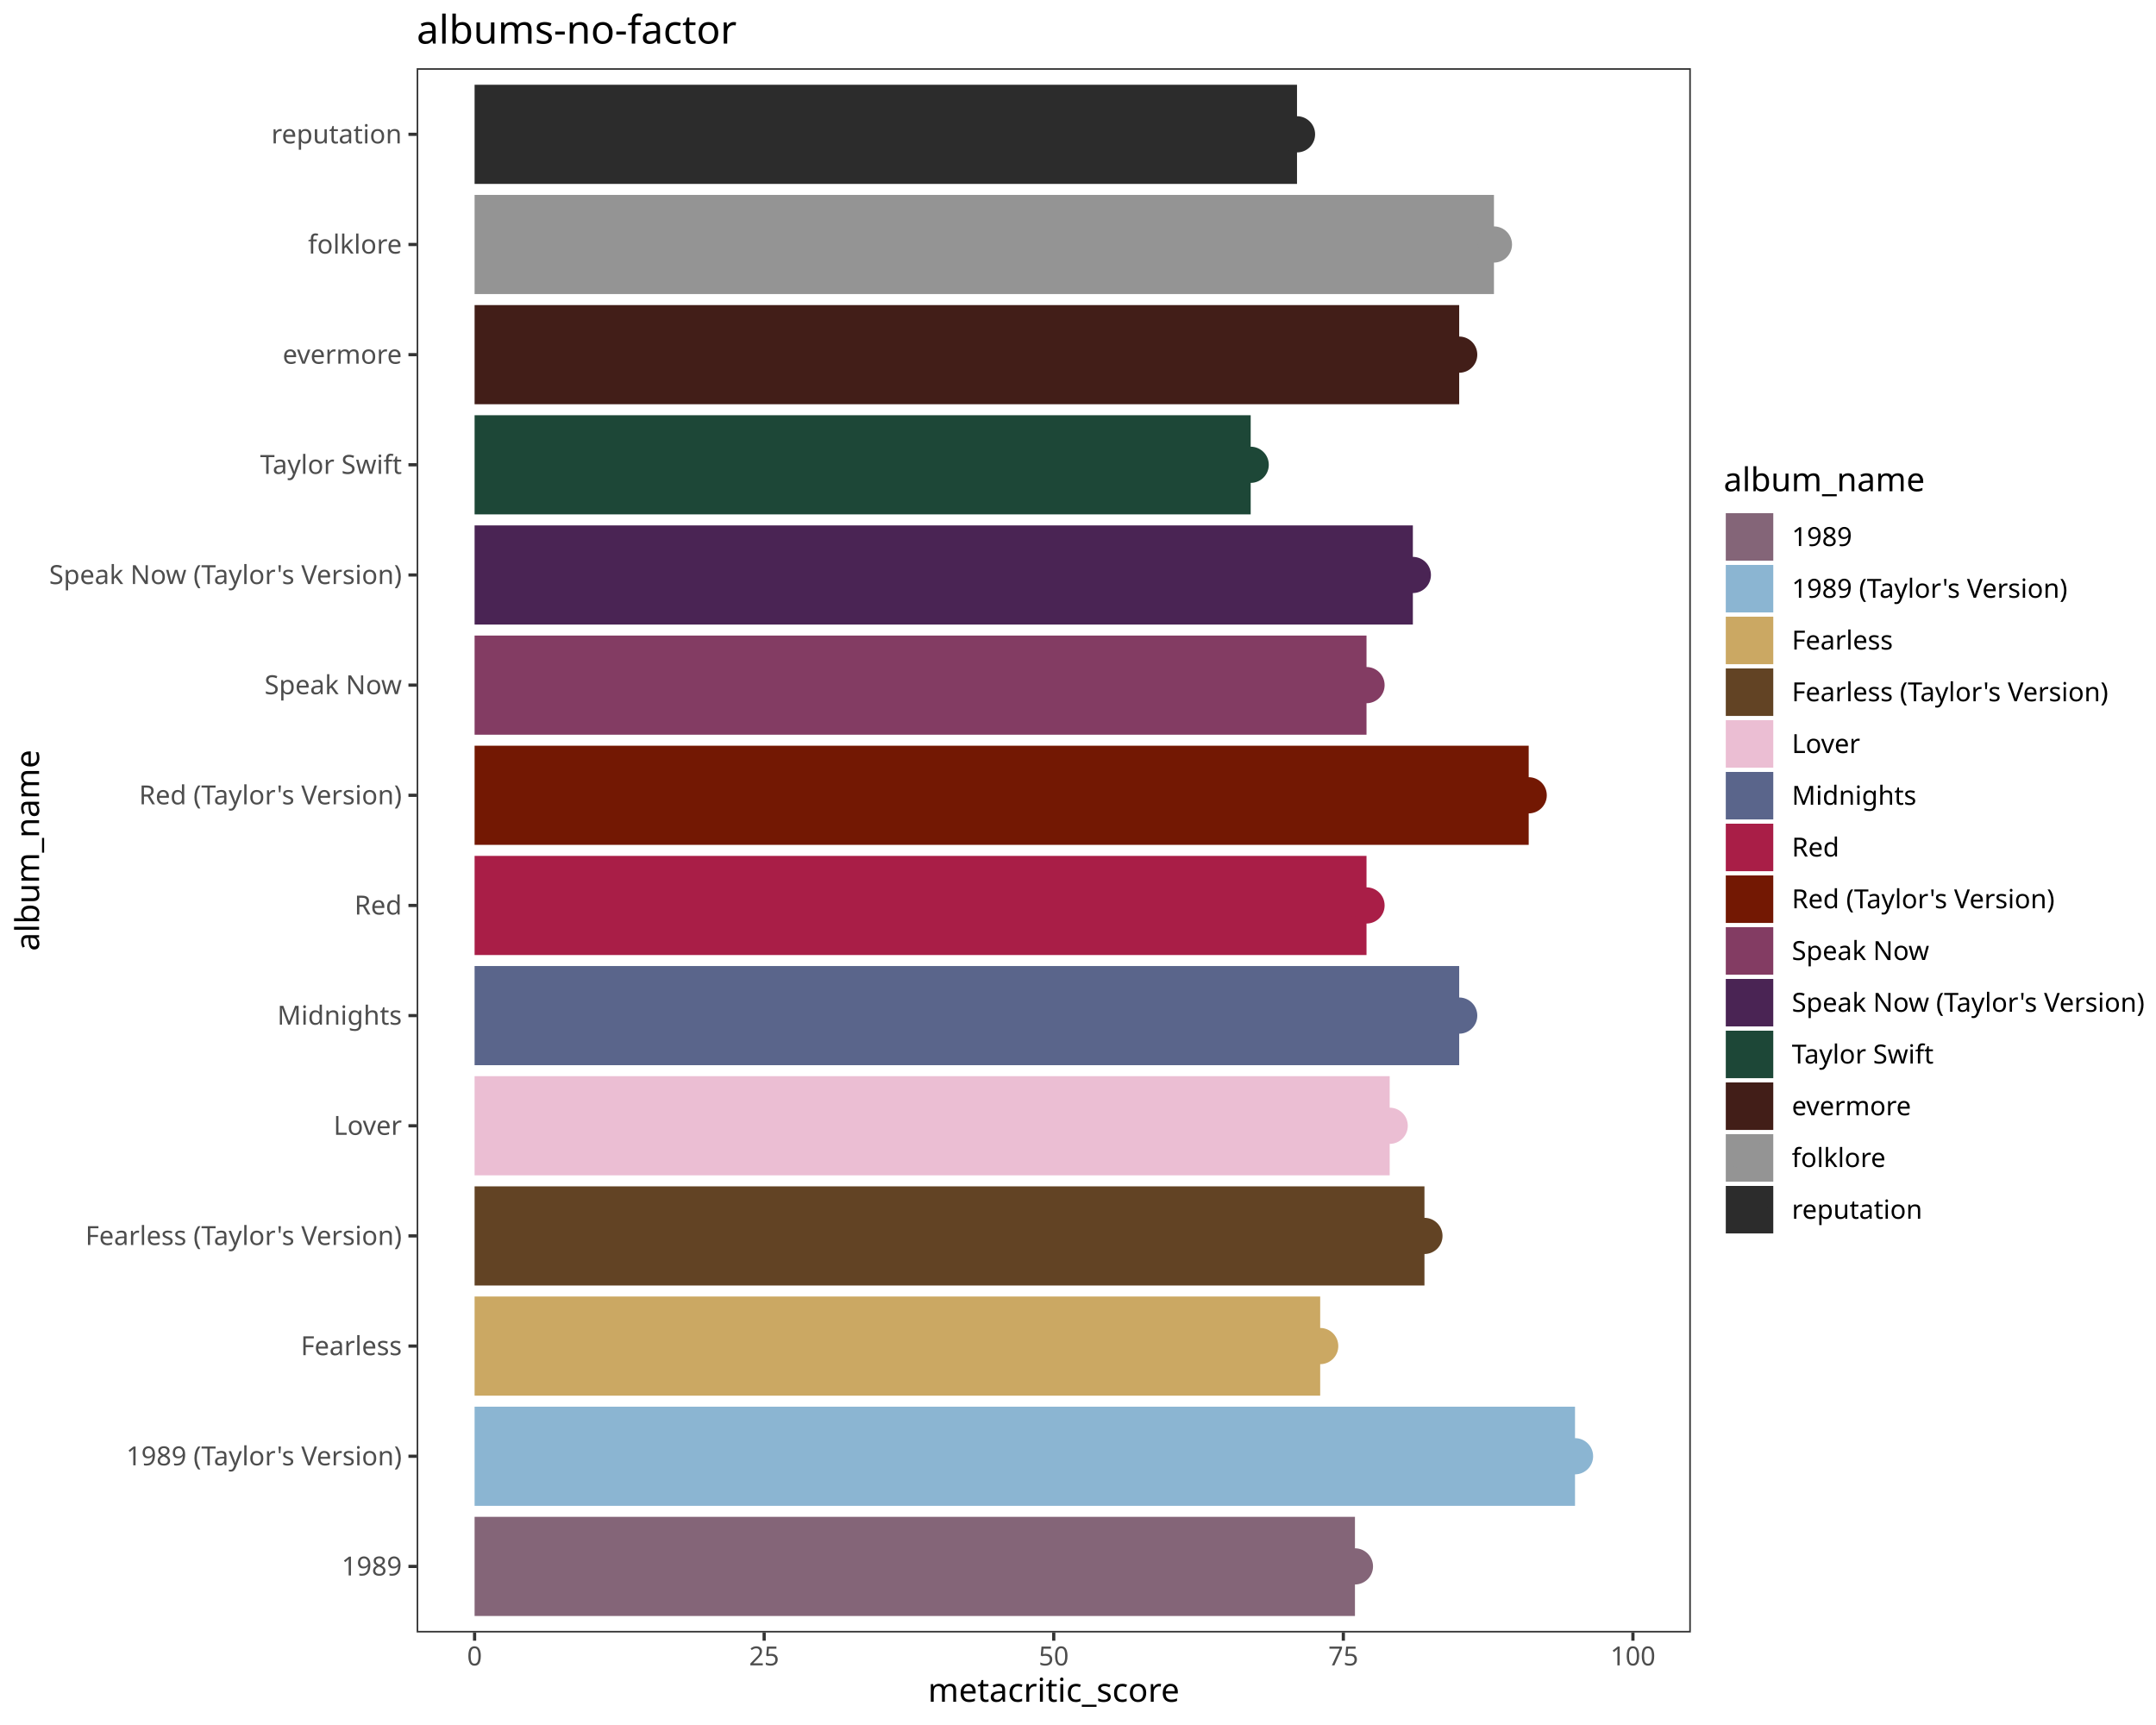
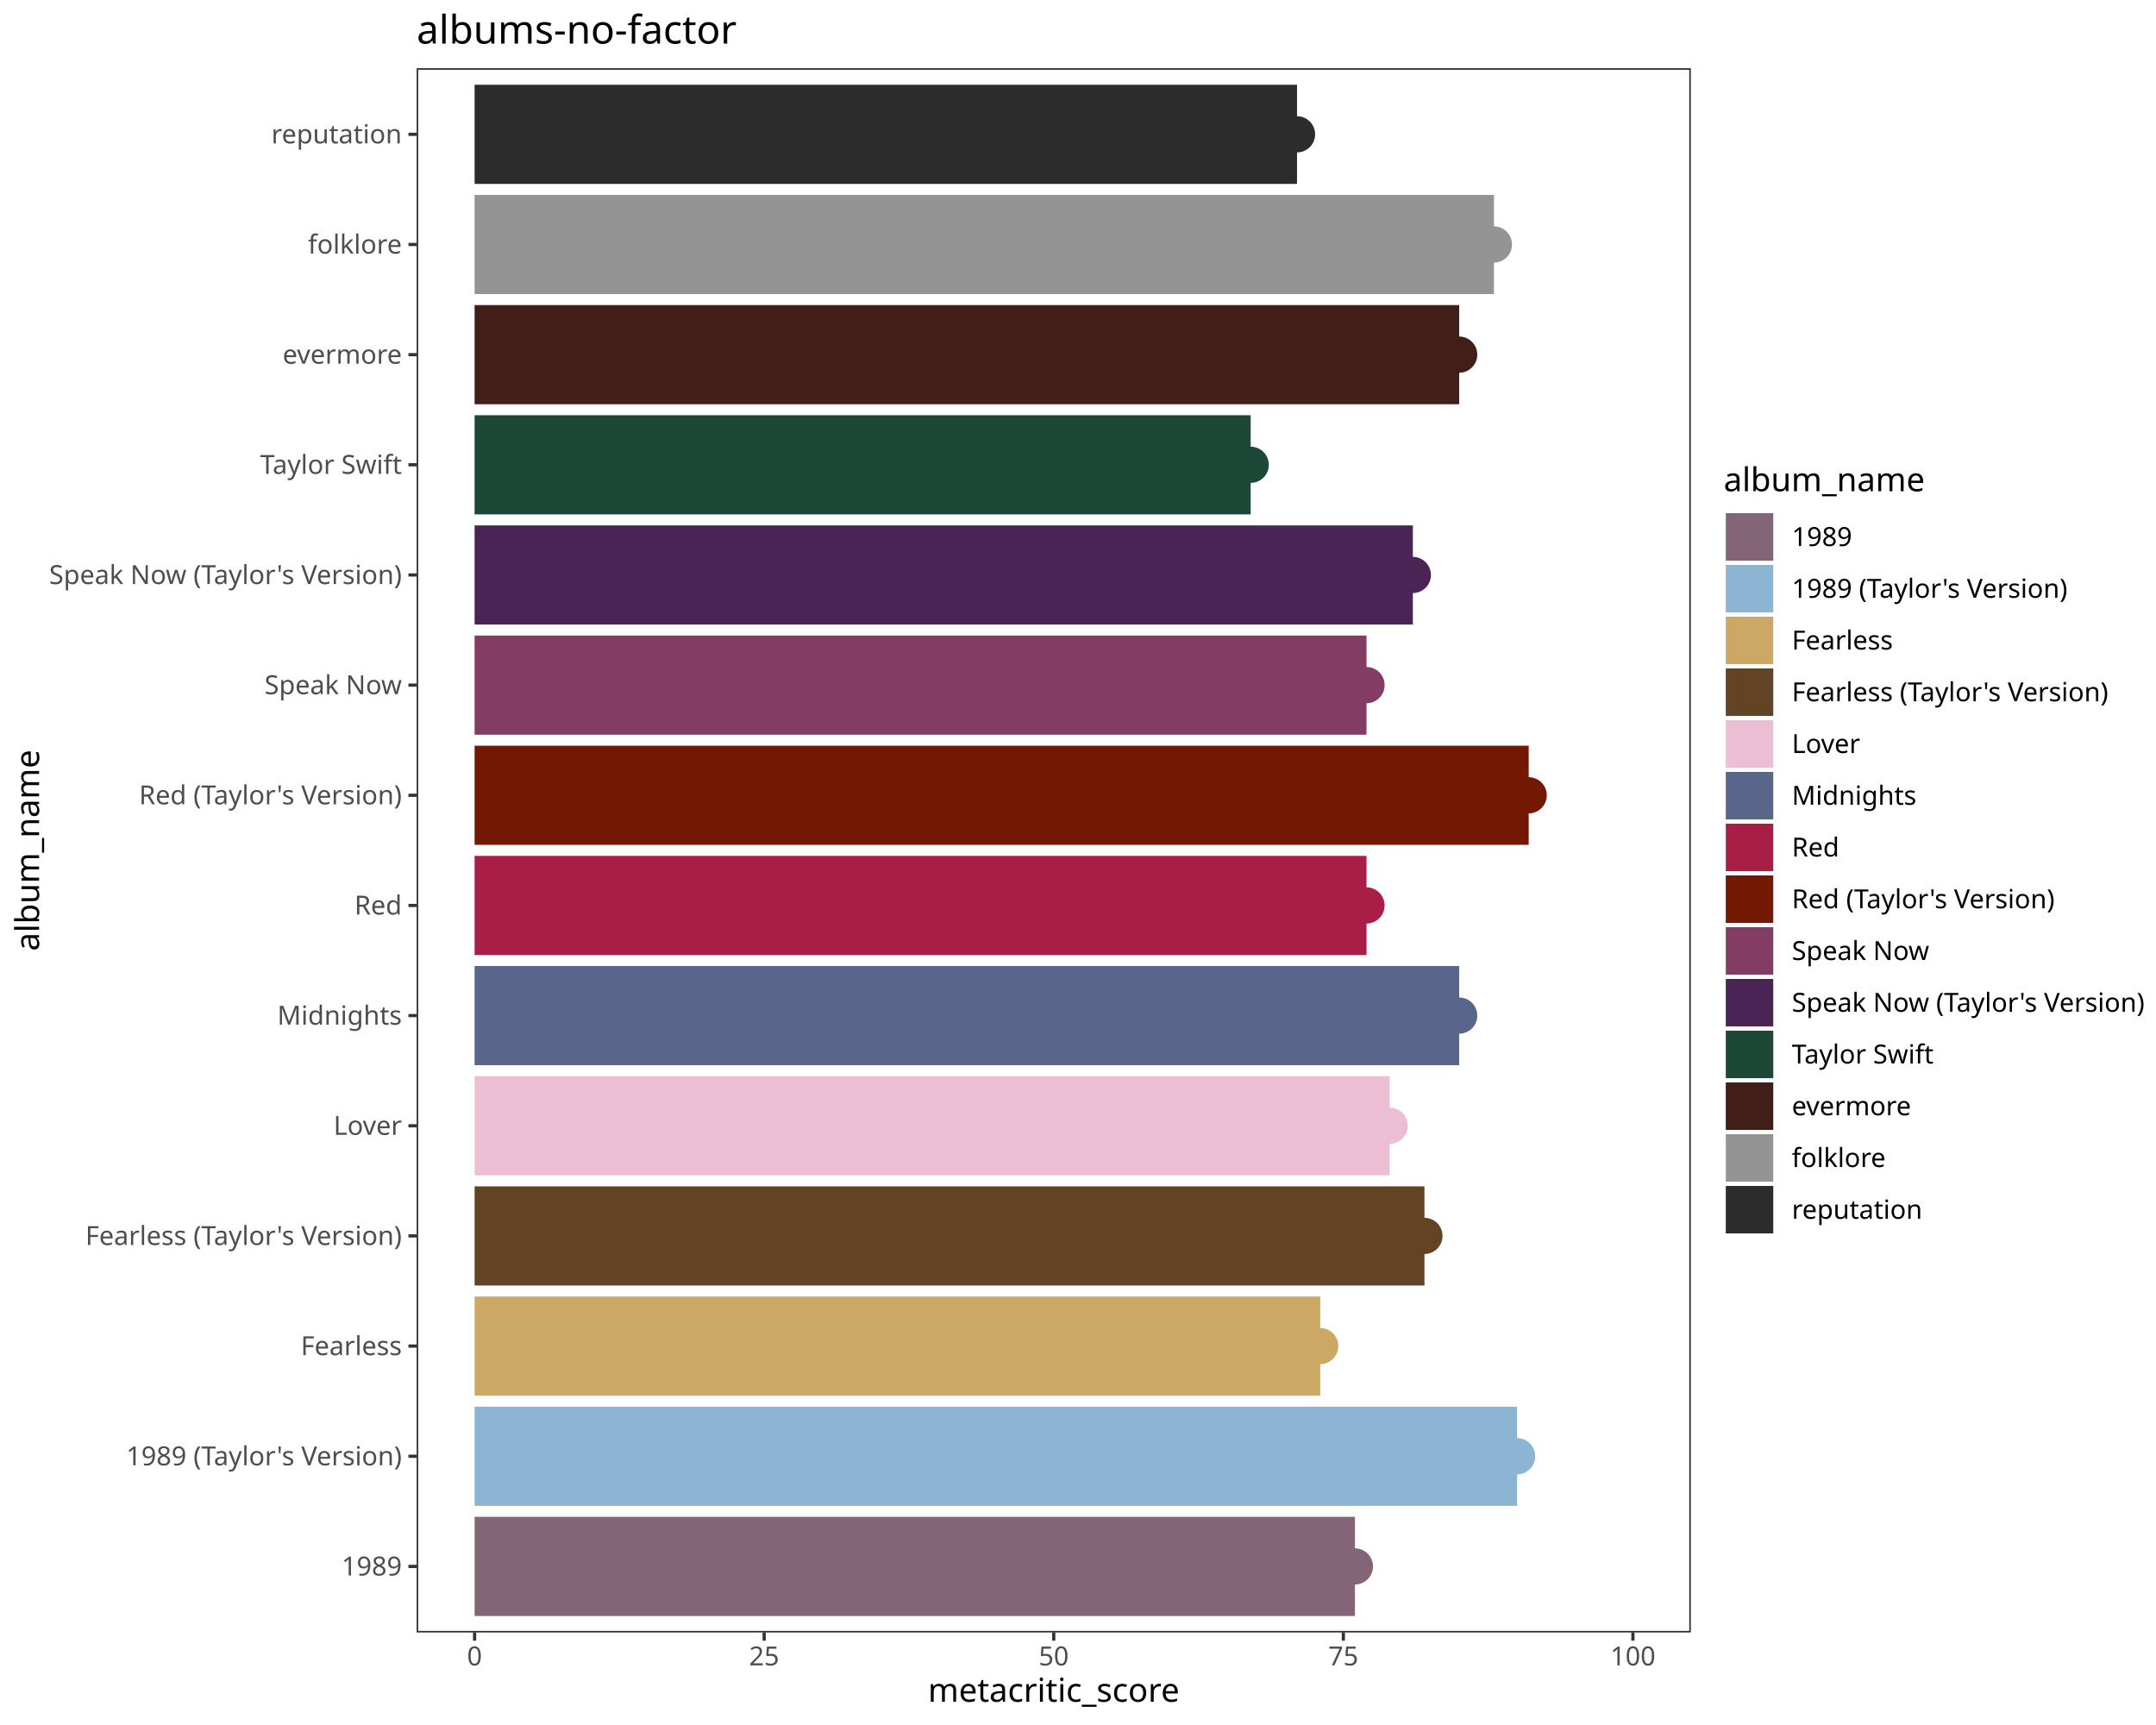
<svg xmlns="http://www.w3.org/2000/svg" class="svglite" data-engine-version="2.0" width="720.00pt" height="576.00pt" viewBox="0 0 720.00 576.00">
  <defs>
    <style type="text/css">
    .svglite line, .svglite polyline, .svglite polygon, .svglite path, .svglite rect, .svglite circle {
      fill: none;
      stroke: #000000;
      stroke-linecap: round;
      stroke-linejoin: round;
      stroke-miterlimit: 10.00;
    }
  </style>
  </defs>
  <rect width="100%" height="100%" style="stroke: none; fill: #FFFFFF;" />
  <defs>
    <clipPath id="cpMC4wMHw3MjAuMDB8MC4wMHw1NzYuMDA=">
      <rect x="0.00" y="0.00" width="720.00" height="576.00" />
    </clipPath>
  </defs>
  <g clip-path="url(#cpMC4wMHw3MjAuMDB8MC4wMHw1NzYuMDA=)">
    <rect x="0.00" y="0.00" width="720.00" height="576.00" style="stroke-width: 1.07; stroke: #FFFFFF; fill: #FFFFFF;" />
  </g>
  <defs>
    <clipPath id="cpMTM5LjE0fDU2NC42NnwyMi43OHw1NDUuMTE=">
      <rect x="139.14" y="22.78" width="425.52" height="522.33" />
    </clipPath>
  </defs>
  <g clip-path="url(#cpMTM5LjE0fDU2NC42NnwyMi43OHw1NDUuMTE=)">
    <rect x="139.14" y="22.78" width="425.52" height="522.33" style="stroke-width: 1.07; stroke: none; fill: #FFFFFF;" />
    <rect x="158.49" y="138.65" width="259.18" height="33.11" style="stroke-width: 1.07; stroke: none; stroke-linecap: butt; stroke-linejoin: miter; fill: #1D4737;" />
    <rect x="158.49" y="432.92" width="282.39" height="33.11" style="stroke-width: 1.07; stroke: none; stroke-linecap: butt; stroke-linejoin: miter; fill: #CBA863;" />
    <rect x="158.49" y="212.22" width="297.86" height="33.11" style="stroke-width: 1.07; stroke: none; stroke-linecap: butt; stroke-linejoin: miter; fill: #833C63;" />
    <rect x="158.49" y="285.79" width="297.86" height="33.11" style="stroke-width: 1.07; stroke: none; stroke-linecap: butt; stroke-linejoin: miter; fill: #A91E47;" />
    <rect x="158.49" y="506.49" width="294.00" height="33.11" style="stroke-width: 1.07; stroke: none; stroke-linecap: butt; stroke-linejoin: miter; fill: #846578;" />
    <rect x="158.49" y="28.30" width="274.65" height="33.11" style="stroke-width: 1.07; stroke: none; stroke-linecap: butt; stroke-linejoin: miter; fill: #2C2C2C;" />
    <rect x="158.49" y="359.35" width="305.60" height="33.11" style="stroke-width: 1.07; stroke: none; stroke-linecap: butt; stroke-linejoin: miter; fill: #EBBED3;" />
    <rect x="158.49" y="65.08" width="340.42" height="33.11" style="stroke-width: 1.07; stroke: none; stroke-linecap: butt; stroke-linejoin: miter; fill: #949494;" />
    <rect x="158.49" y="101.87" width="328.81" height="33.11" style="stroke-width: 1.07; stroke: none; stroke-linecap: butt; stroke-linejoin: miter; fill: #421E18;" />
    <rect x="158.49" y="396.14" width="317.21" height="33.11" style="stroke-width: 1.07; stroke: none; stroke-linecap: butt; stroke-linejoin: miter; fill: #624324;" />
    <rect x="158.49" y="249.00" width="352.02" height="33.11" style="stroke-width: 1.07; stroke: none; stroke-linecap: butt; stroke-linejoin: miter; fill: #731803;" />
    <rect x="158.49" y="322.57" width="328.81" height="33.11" style="stroke-width: 1.07; stroke: none; stroke-linecap: butt; stroke-linejoin: miter; fill: #5A658B;" />
    <rect x="158.49" y="175.44" width="313.34" height="33.11" style="stroke-width: 1.07; stroke: none; stroke-linecap: butt; stroke-linejoin: miter; fill: #4A2454;" />
-     <rect x="158.49" y="469.71" width="367.49" height="33.11" style="stroke-width: 1.07; stroke: none; stroke-linecap: butt; stroke-linejoin: miter; fill: #8BB5D2;" />
+     <rect x="158.49" y="469.71" width="348.15" height="33.11" style="stroke-width: 1.07; stroke: none; stroke-linecap: butt; stroke-linejoin: miter; fill: #8BB5D2;" />
    <circle cx="417.67" cy="155.20" r="5.69" style="stroke-width: 0.71; stroke: #1D4737; fill: #1D4737;" />
    <circle cx="440.88" cy="449.47" r="5.69" style="stroke-width: 0.71; stroke: #CBA863; fill: #CBA863;" />
    <circle cx="456.35" cy="228.77" r="5.69" style="stroke-width: 0.71; stroke: #833C63; fill: #833C63;" />
    <circle cx="456.35" cy="302.34" r="5.69" style="stroke-width: 0.71; stroke: #A91E47; fill: #A91E47;" />
    <circle cx="452.48" cy="523.04" r="5.69" style="stroke-width: 0.71; stroke: #846578; fill: #846578;" />
    <circle cx="433.14" cy="44.85" r="5.69" style="stroke-width: 0.71; stroke: #2C2C2C; fill: #2C2C2C;" />
    <circle cx="464.09" cy="375.91" r="5.69" style="stroke-width: 0.71; stroke: #EBBED3; fill: #EBBED3;" />
    <circle cx="498.90" cy="81.64" r="5.69" style="stroke-width: 0.71; stroke: #949494; fill: #949494;" />
    <circle cx="487.30" cy="118.42" r="5.69" style="stroke-width: 0.71; stroke: #421E18; fill: #421E18;" />
    <circle cx="475.69" cy="412.69" r="5.69" style="stroke-width: 0.71; stroke: #624324; fill: #624324;" />
    <circle cx="510.51" cy="265.56" r="5.69" style="stroke-width: 0.71; stroke: #731803; fill: #731803;" />
    <circle cx="487.30" cy="339.12" r="5.69" style="stroke-width: 0.71; stroke: #5A658B; fill: #5A658B;" />
    <circle cx="471.82" cy="191.99" r="5.69" style="stroke-width: 0.71; stroke: #4A2454; fill: #4A2454;" />
-     <circle cx="525.98" cy="486.26" r="5.69" style="stroke-width: 0.71; stroke: #8BB5D2; fill: #8BB5D2;" />
+     <circle cx="506.64" cy="486.26" r="5.69" style="stroke-width: 0.71; stroke: #8BB5D2; fill: #8BB5D2;" />
    <rect x="139.14" y="22.78" width="425.52" height="522.33" style="stroke-width: 1.07; stroke: #333333;" />
  </g>
  <g clip-path="url(#cpMC4wMHw3MjAuMDB8MC4wMHw1NzYuMDA=)">
    <text x="134.21" y="526.07" text-anchor="end" style="font-size: 8.80px; fill: #4D4D4D; font-family: sans;" textLength="19.58px" lengthAdjust="spacingAndGlyphs">1989</text>
    <text x="134.21" y="489.29" text-anchor="end" style="font-size: 8.80px; fill: #4D4D4D; font-family: sans;" textLength="90.71px" lengthAdjust="spacingAndGlyphs">1989 (Taylor's Version)</text>
    <text x="134.21" y="452.50" text-anchor="end" style="font-size: 8.80px; fill: #4D4D4D; font-family: sans;" textLength="33.75px" lengthAdjust="spacingAndGlyphs">Fearless</text>
    <text x="134.21" y="415.72" text-anchor="end" style="font-size: 8.80px; fill: #4D4D4D; font-family: sans;" textLength="104.88px" lengthAdjust="spacingAndGlyphs">Fearless (Taylor's Version)</text>
    <text x="134.21" y="378.94" text-anchor="end" style="font-size: 8.80px; fill: #4D4D4D; font-family: sans;" textLength="22.02px" lengthAdjust="spacingAndGlyphs">Lover</text>
    <text x="134.21" y="342.15" text-anchor="end" style="font-size: 8.80px; fill: #4D4D4D; font-family: sans;" textLength="37.67px" lengthAdjust="spacingAndGlyphs">Midnights</text>
    <text x="134.21" y="305.37" text-anchor="end" style="font-size: 8.80px; fill: #4D4D4D; font-family: sans;" textLength="16.15px" lengthAdjust="spacingAndGlyphs">Red</text>
    <text x="134.21" y="268.58" text-anchor="end" style="font-size: 8.80px; fill: #4D4D4D; font-family: sans;" textLength="87.27px" lengthAdjust="spacingAndGlyphs">Red (Taylor's Version)</text>
    <text x="134.21" y="231.80" text-anchor="end" style="font-size: 8.80px; fill: #4D4D4D; font-family: sans;" textLength="45.01px" lengthAdjust="spacingAndGlyphs">Speak Now</text>
    <text x="134.21" y="195.02" text-anchor="end" style="font-size: 8.80px; fill: #4D4D4D; font-family: sans;" textLength="116.14px" lengthAdjust="spacingAndGlyphs">Speak Now (Taylor's Version)</text>
    <text x="134.21" y="158.23" text-anchor="end" style="font-size: 8.80px; fill: #4D4D4D; font-family: sans;" textLength="45.97px" lengthAdjust="spacingAndGlyphs">Taylor Swift</text>
    <text x="134.21" y="121.45" text-anchor="end" style="font-size: 8.80px; fill: #4D4D4D; font-family: sans;" textLength="37.18px" lengthAdjust="spacingAndGlyphs">evermore</text>
    <text x="134.21" y="84.67" text-anchor="end" style="font-size: 8.80px; fill: #4D4D4D; font-family: sans;" textLength="28.37px" lengthAdjust="spacingAndGlyphs">folklore</text>
    <text x="134.21" y="47.88" text-anchor="end" style="font-size: 8.80px; fill: #4D4D4D; font-family: sans;" textLength="39.14px" lengthAdjust="spacingAndGlyphs">reputation</text>
    <polyline points="136.40,523.04 139.14,523.04 " style="stroke-width: 1.07; stroke: #333333; stroke-linecap: butt;" />
    <polyline points="136.40,486.26 139.14,486.26 " style="stroke-width: 1.07; stroke: #333333; stroke-linecap: butt;" />
    <polyline points="136.40,449.47 139.14,449.47 " style="stroke-width: 1.07; stroke: #333333; stroke-linecap: butt;" />
    <polyline points="136.40,412.69 139.14,412.69 " style="stroke-width: 1.07; stroke: #333333; stroke-linecap: butt;" />
    <polyline points="136.40,375.91 139.14,375.91 " style="stroke-width: 1.07; stroke: #333333; stroke-linecap: butt;" />
    <polyline points="136.40,339.12 139.14,339.12 " style="stroke-width: 1.07; stroke: #333333; stroke-linecap: butt;" />
    <polyline points="136.40,302.34 139.14,302.34 " style="stroke-width: 1.07; stroke: #333333; stroke-linecap: butt;" />
    <polyline points="136.40,265.56 139.14,265.56 " style="stroke-width: 1.07; stroke: #333333; stroke-linecap: butt;" />
    <polyline points="136.40,228.77 139.14,228.77 " style="stroke-width: 1.07; stroke: #333333; stroke-linecap: butt;" />
    <polyline points="136.40,191.99 139.14,191.99 " style="stroke-width: 1.07; stroke: #333333; stroke-linecap: butt;" />
    <polyline points="136.40,155.20 139.14,155.20 " style="stroke-width: 1.07; stroke: #333333; stroke-linecap: butt;" />
    <polyline points="136.40,118.42 139.14,118.42 " style="stroke-width: 1.07; stroke: #333333; stroke-linecap: butt;" />
    <polyline points="136.40,81.64 139.14,81.64 " style="stroke-width: 1.07; stroke: #333333; stroke-linecap: butt;" />
    <polyline points="136.40,44.85 139.14,44.85 " style="stroke-width: 1.07; stroke: #333333; stroke-linecap: butt;" />
    <polyline points="158.49,547.85 158.49,545.11 " style="stroke-width: 1.07; stroke: #333333; stroke-linecap: butt;" />
    <polyline points="255.19,547.85 255.19,545.11 " style="stroke-width: 1.07; stroke: #333333; stroke-linecap: butt;" />
    <polyline points="351.90,547.85 351.90,545.11 " style="stroke-width: 1.07; stroke: #333333; stroke-linecap: butt;" />
    <polyline points="448.61,547.85 448.61,545.11 " style="stroke-width: 1.07; stroke: #333333; stroke-linecap: butt;" />
    <polyline points="545.32,547.85 545.32,545.11 " style="stroke-width: 1.07; stroke: #333333; stroke-linecap: butt;" />
    <text x="158.49" y="556.10" text-anchor="middle" style="font-size: 8.80px; fill: #4D4D4D; font-family: sans;" textLength="4.89px" lengthAdjust="spacingAndGlyphs">0</text>
    <text x="255.19" y="556.10" text-anchor="middle" style="font-size: 8.80px; fill: #4D4D4D; font-family: sans;" textLength="9.79px" lengthAdjust="spacingAndGlyphs">25</text>
    <text x="351.90" y="556.10" text-anchor="middle" style="font-size: 8.80px; fill: #4D4D4D; font-family: sans;" textLength="9.79px" lengthAdjust="spacingAndGlyphs">50</text>
    <text x="448.61" y="556.10" text-anchor="middle" style="font-size: 8.80px; fill: #4D4D4D; font-family: sans;" textLength="9.79px" lengthAdjust="spacingAndGlyphs">75</text>
    <text x="545.32" y="556.10" text-anchor="middle" style="font-size: 8.80px; fill: #4D4D4D; font-family: sans;" textLength="14.68px" lengthAdjust="spacingAndGlyphs">100</text>
    <text x="351.90" y="568.24" text-anchor="middle" style="font-size: 11.00px; font-family: sans;" textLength="80.10px" lengthAdjust="spacingAndGlyphs">metacritic_score</text>
    <text transform="translate(13.05,283.95) rotate(-90)" text-anchor="middle" style="font-size: 11.00px; font-family: sans;" textLength="63.60px" lengthAdjust="spacingAndGlyphs">album_name</text>
    <rect x="575.62" y="155.32" width="138.90" height="257.25" style="stroke-width: 1.07; stroke: none; fill: #FFFFFF;" />
    <text x="575.62" y="164.03" style="font-size: 11.00px; font-family: sans;" textLength="63.60px" lengthAdjust="spacingAndGlyphs">album_name</text>
    <rect x="575.62" y="170.65" width="17.28" height="17.28" style="stroke-width: 1.07; stroke: none; fill: #FFFFFF;" />
    <rect x="576.33" y="171.36" width="15.86" height="15.86" style="stroke-width: 1.07; stroke: none; stroke-linecap: butt; stroke-linejoin: miter; fill: #846578;" />
    <circle cx="584.26" cy="179.29" r="5.69" style="stroke-width: 0.71; stroke: #846578; fill: #846578;" />
    <rect x="575.62" y="187.93" width="17.28" height="17.28" style="stroke-width: 1.07; stroke: none; fill: #FFFFFF;" />
    <rect x="576.33" y="188.64" width="15.86" height="15.86" style="stroke-width: 1.07; stroke: none; stroke-linecap: butt; stroke-linejoin: miter; fill: #8BB5D2;" />
    <circle cx="584.26" cy="196.57" r="5.69" style="stroke-width: 0.71; stroke: #8BB5D2; fill: #8BB5D2;" />
    <rect x="575.62" y="205.21" width="17.28" height="17.28" style="stroke-width: 1.07; stroke: none; fill: #FFFFFF;" />
    <rect x="576.33" y="205.92" width="15.86" height="15.86" style="stroke-width: 1.07; stroke: none; stroke-linecap: butt; stroke-linejoin: miter; fill: #CBA863;" />
    <circle cx="584.26" cy="213.85" r="5.69" style="stroke-width: 0.71; stroke: #CBA863; fill: #CBA863;" />
    <rect x="575.62" y="222.49" width="17.28" height="17.28" style="stroke-width: 1.07; stroke: none; fill: #FFFFFF;" />
    <rect x="576.33" y="223.20" width="15.86" height="15.86" style="stroke-width: 1.07; stroke: none; stroke-linecap: butt; stroke-linejoin: miter; fill: #624324;" />
    <circle cx="584.26" cy="231.13" r="5.69" style="stroke-width: 0.71; stroke: #624324; fill: #624324;" />
    <rect x="575.62" y="239.77" width="17.28" height="17.28" style="stroke-width: 1.07; stroke: none; fill: #FFFFFF;" />
    <rect x="576.33" y="240.48" width="15.86" height="15.86" style="stroke-width: 1.07; stroke: none; stroke-linecap: butt; stroke-linejoin: miter; fill: #EBBED3;" />
    <circle cx="584.26" cy="248.41" r="5.69" style="stroke-width: 0.71; stroke: #EBBED3; fill: #EBBED3;" />
    <rect x="575.62" y="257.05" width="17.28" height="17.28" style="stroke-width: 1.07; stroke: none; fill: #FFFFFF;" />
    <rect x="576.33" y="257.76" width="15.86" height="15.86" style="stroke-width: 1.07; stroke: none; stroke-linecap: butt; stroke-linejoin: miter; fill: #5A658B;" />
    <circle cx="584.26" cy="265.69" r="5.69" style="stroke-width: 0.71; stroke: #5A658B; fill: #5A658B;" />
    <rect x="575.62" y="274.33" width="17.28" height="17.28" style="stroke-width: 1.07; stroke: none; fill: #FFFFFF;" />
    <rect x="576.33" y="275.04" width="15.86" height="15.86" style="stroke-width: 1.07; stroke: none; stroke-linecap: butt; stroke-linejoin: miter; fill: #A91E47;" />
    <circle cx="584.26" cy="282.97" r="5.69" style="stroke-width: 0.71; stroke: #A91E47; fill: #A91E47;" />
    <rect x="575.62" y="291.61" width="17.28" height="17.28" style="stroke-width: 1.07; stroke: none; fill: #FFFFFF;" />
    <rect x="576.33" y="292.32" width="15.86" height="15.86" style="stroke-width: 1.07; stroke: none; stroke-linecap: butt; stroke-linejoin: miter; fill: #731803;" />
    <circle cx="584.26" cy="300.25" r="5.69" style="stroke-width: 0.71; stroke: #731803; fill: #731803;" />
    <rect x="575.62" y="308.89" width="17.28" height="17.28" style="stroke-width: 1.07; stroke: none; fill: #FFFFFF;" />
    <rect x="576.33" y="309.60" width="15.86" height="15.86" style="stroke-width: 1.07; stroke: none; stroke-linecap: butt; stroke-linejoin: miter; fill: #833C63;" />
    <circle cx="584.26" cy="317.53" r="5.69" style="stroke-width: 0.71; stroke: #833C63; fill: #833C63;" />
    <rect x="575.62" y="326.17" width="17.28" height="17.28" style="stroke-width: 1.07; stroke: none; fill: #FFFFFF;" />
    <rect x="576.33" y="326.88" width="15.86" height="15.86" style="stroke-width: 1.07; stroke: none; stroke-linecap: butt; stroke-linejoin: miter; fill: #4A2454;" />
    <circle cx="584.26" cy="334.81" r="5.69" style="stroke-width: 0.71; stroke: #4A2454; fill: #4A2454;" />
    <rect x="575.62" y="343.45" width="17.28" height="17.28" style="stroke-width: 1.07; stroke: none; fill: #FFFFFF;" />
    <rect x="576.33" y="344.16" width="15.86" height="15.86" style="stroke-width: 1.07; stroke: none; stroke-linecap: butt; stroke-linejoin: miter; fill: #1D4737;" />
    <circle cx="584.26" cy="352.09" r="5.69" style="stroke-width: 0.71; stroke: #1D4737; fill: #1D4737;" />
    <rect x="575.62" y="360.73" width="17.28" height="17.28" style="stroke-width: 1.07; stroke: none; fill: #FFFFFF;" />
    <rect x="576.33" y="361.44" width="15.86" height="15.86" style="stroke-width: 1.07; stroke: none; stroke-linecap: butt; stroke-linejoin: miter; fill: #421E18;" />
    <circle cx="584.26" cy="369.37" r="5.69" style="stroke-width: 0.71; stroke: #421E18; fill: #421E18;" />
    <rect x="575.62" y="378.01" width="17.28" height="17.28" style="stroke-width: 1.07; stroke: none; fill: #FFFFFF;" />
    <rect x="576.33" y="378.72" width="15.86" height="15.86" style="stroke-width: 1.07; stroke: none; stroke-linecap: butt; stroke-linejoin: miter; fill: #949494;" />
    <circle cx="584.26" cy="386.65" r="5.69" style="stroke-width: 0.71; stroke: #949494; fill: #949494;" />
    <rect x="575.62" y="395.29" width="17.28" height="17.28" style="stroke-width: 1.07; stroke: none; fill: #FFFFFF;" />
    <rect x="576.33" y="396.00" width="15.86" height="15.86" style="stroke-width: 1.07; stroke: none; stroke-linecap: butt; stroke-linejoin: miter; fill: #2C2C2C;" />
    <circle cx="584.26" cy="403.93" r="5.69" style="stroke-width: 0.71; stroke: #2C2C2C; fill: #2C2C2C;" />
    <text x="598.38" y="182.32" style="font-size: 8.80px; font-family: sans;" textLength="19.58px" lengthAdjust="spacingAndGlyphs">1989</text>
    <text x="598.38" y="199.60" style="font-size: 8.80px; font-family: sans;" textLength="90.71px" lengthAdjust="spacingAndGlyphs">1989 (Taylor's Version)</text>
    <text x="598.38" y="216.88" style="font-size: 8.80px; font-family: sans;" textLength="33.75px" lengthAdjust="spacingAndGlyphs">Fearless</text>
    <text x="598.38" y="234.16" style="font-size: 8.80px; font-family: sans;" textLength="104.88px" lengthAdjust="spacingAndGlyphs">Fearless (Taylor's Version)</text>
    <text x="598.38" y="251.44" style="font-size: 8.80px; font-family: sans;" textLength="22.02px" lengthAdjust="spacingAndGlyphs">Lover</text>
    <text x="598.38" y="268.72" style="font-size: 8.80px; font-family: sans;" textLength="37.67px" lengthAdjust="spacingAndGlyphs">Midnights</text>
    <text x="598.38" y="286.00" style="font-size: 8.80px; font-family: sans;" textLength="16.15px" lengthAdjust="spacingAndGlyphs">Red</text>
    <text x="598.38" y="303.28" style="font-size: 8.80px; font-family: sans;" textLength="87.27px" lengthAdjust="spacingAndGlyphs">Red (Taylor's Version)</text>
    <text x="598.38" y="320.56" style="font-size: 8.80px; font-family: sans;" textLength="45.01px" lengthAdjust="spacingAndGlyphs">Speak Now</text>
    <text x="598.38" y="337.84" style="font-size: 8.80px; font-family: sans;" textLength="116.14px" lengthAdjust="spacingAndGlyphs">Speak Now (Taylor's Version)</text>
    <text x="598.38" y="355.12" style="font-size: 8.80px; font-family: sans;" textLength="45.97px" lengthAdjust="spacingAndGlyphs">Taylor Swift</text>
    <text x="598.38" y="372.40" style="font-size: 8.80px; font-family: sans;" textLength="37.18px" lengthAdjust="spacingAndGlyphs">evermore</text>
    <text x="598.38" y="389.68" style="font-size: 8.80px; font-family: sans;" textLength="28.37px" lengthAdjust="spacingAndGlyphs">folklore</text>
    <text x="598.38" y="406.96" style="font-size: 8.80px; font-family: sans;" textLength="39.14px" lengthAdjust="spacingAndGlyphs">reputation</text>
    <text x="139.14" y="14.56" style="font-size: 13.20px; font-family: sans;" textLength="99.06px" lengthAdjust="spacingAndGlyphs">albums-no-factor</text>
  </g>
</svg>
